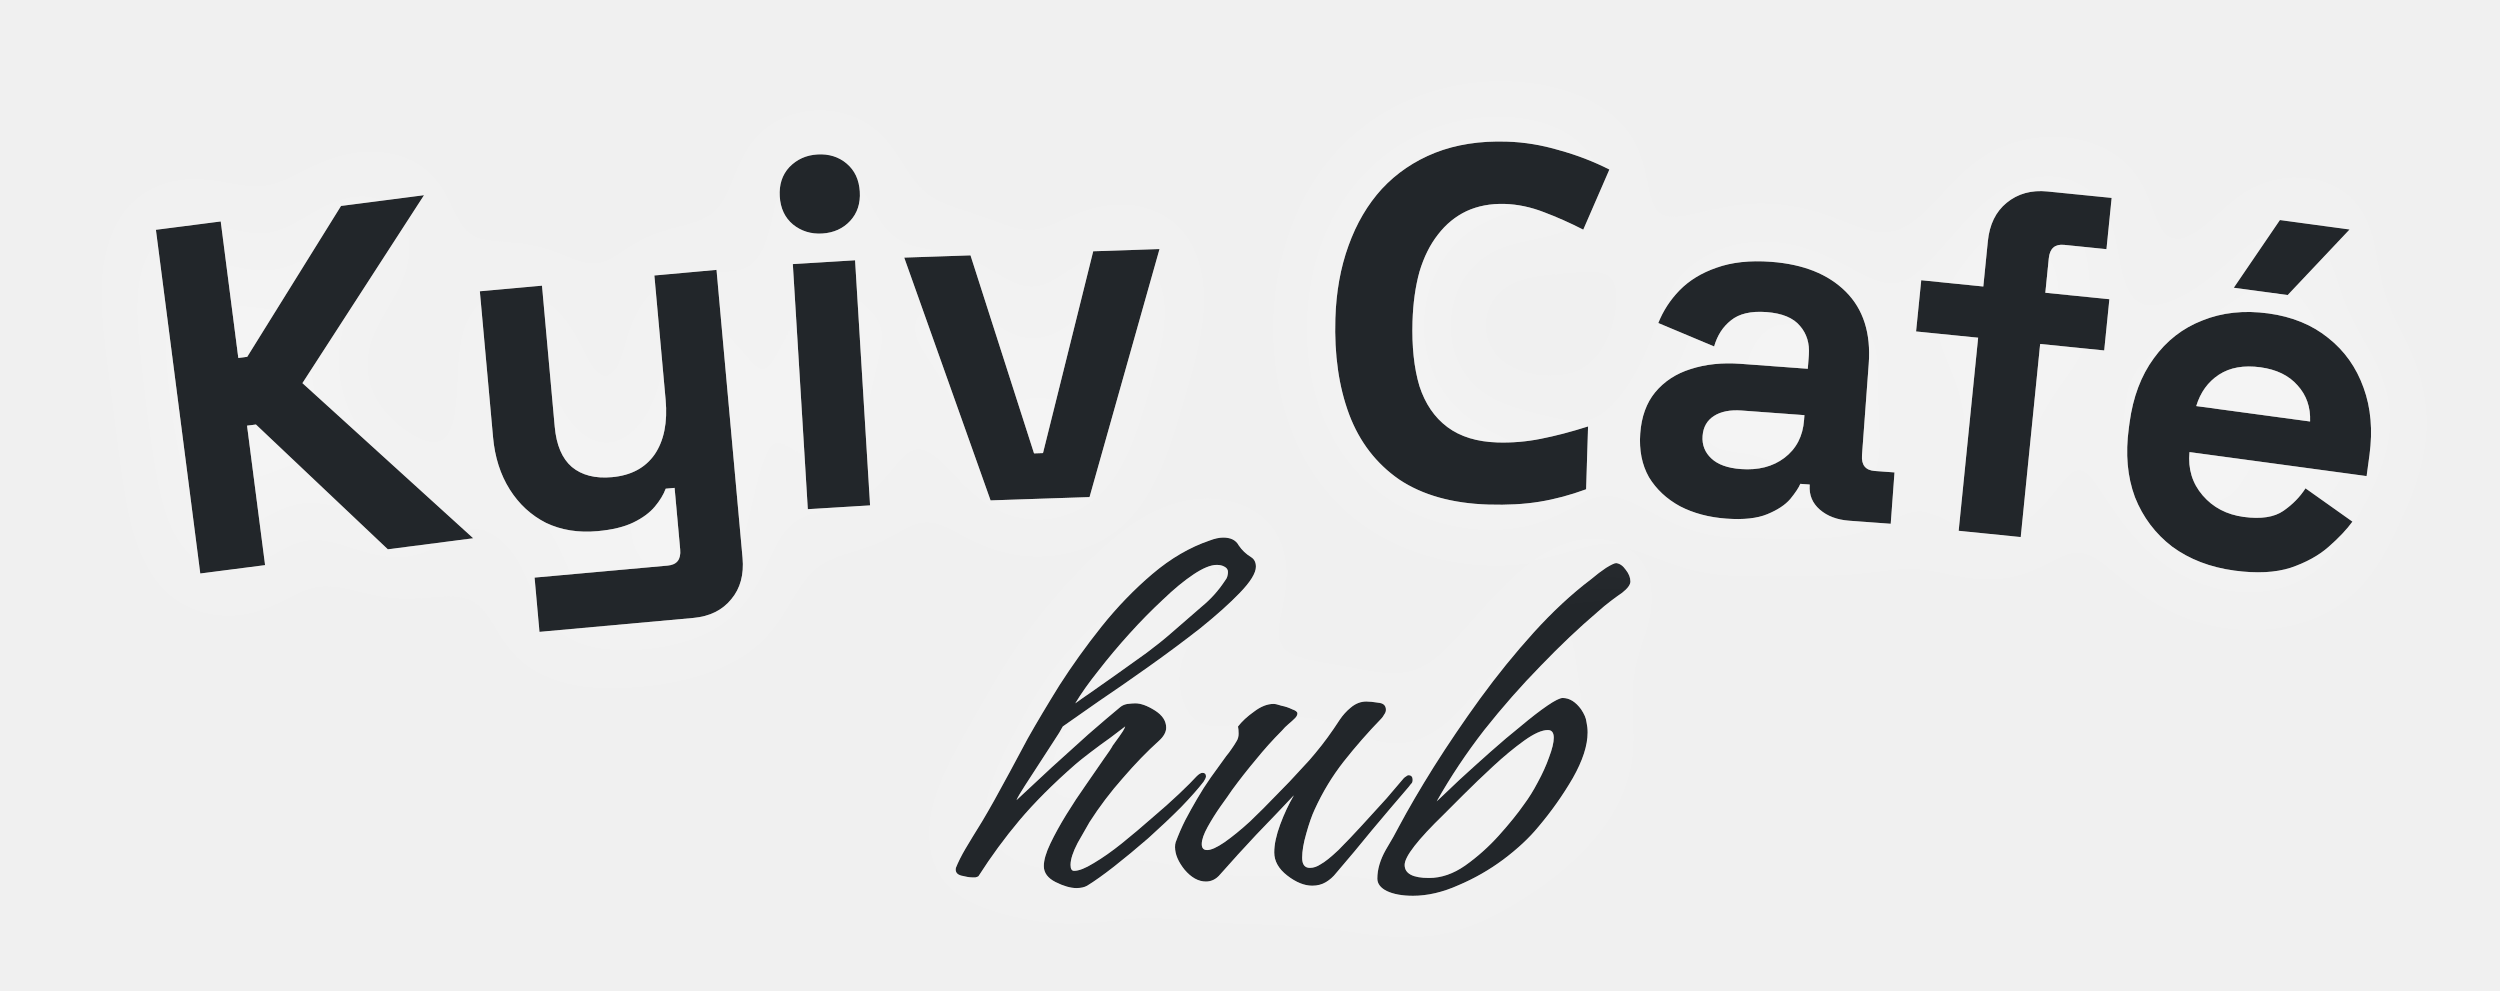
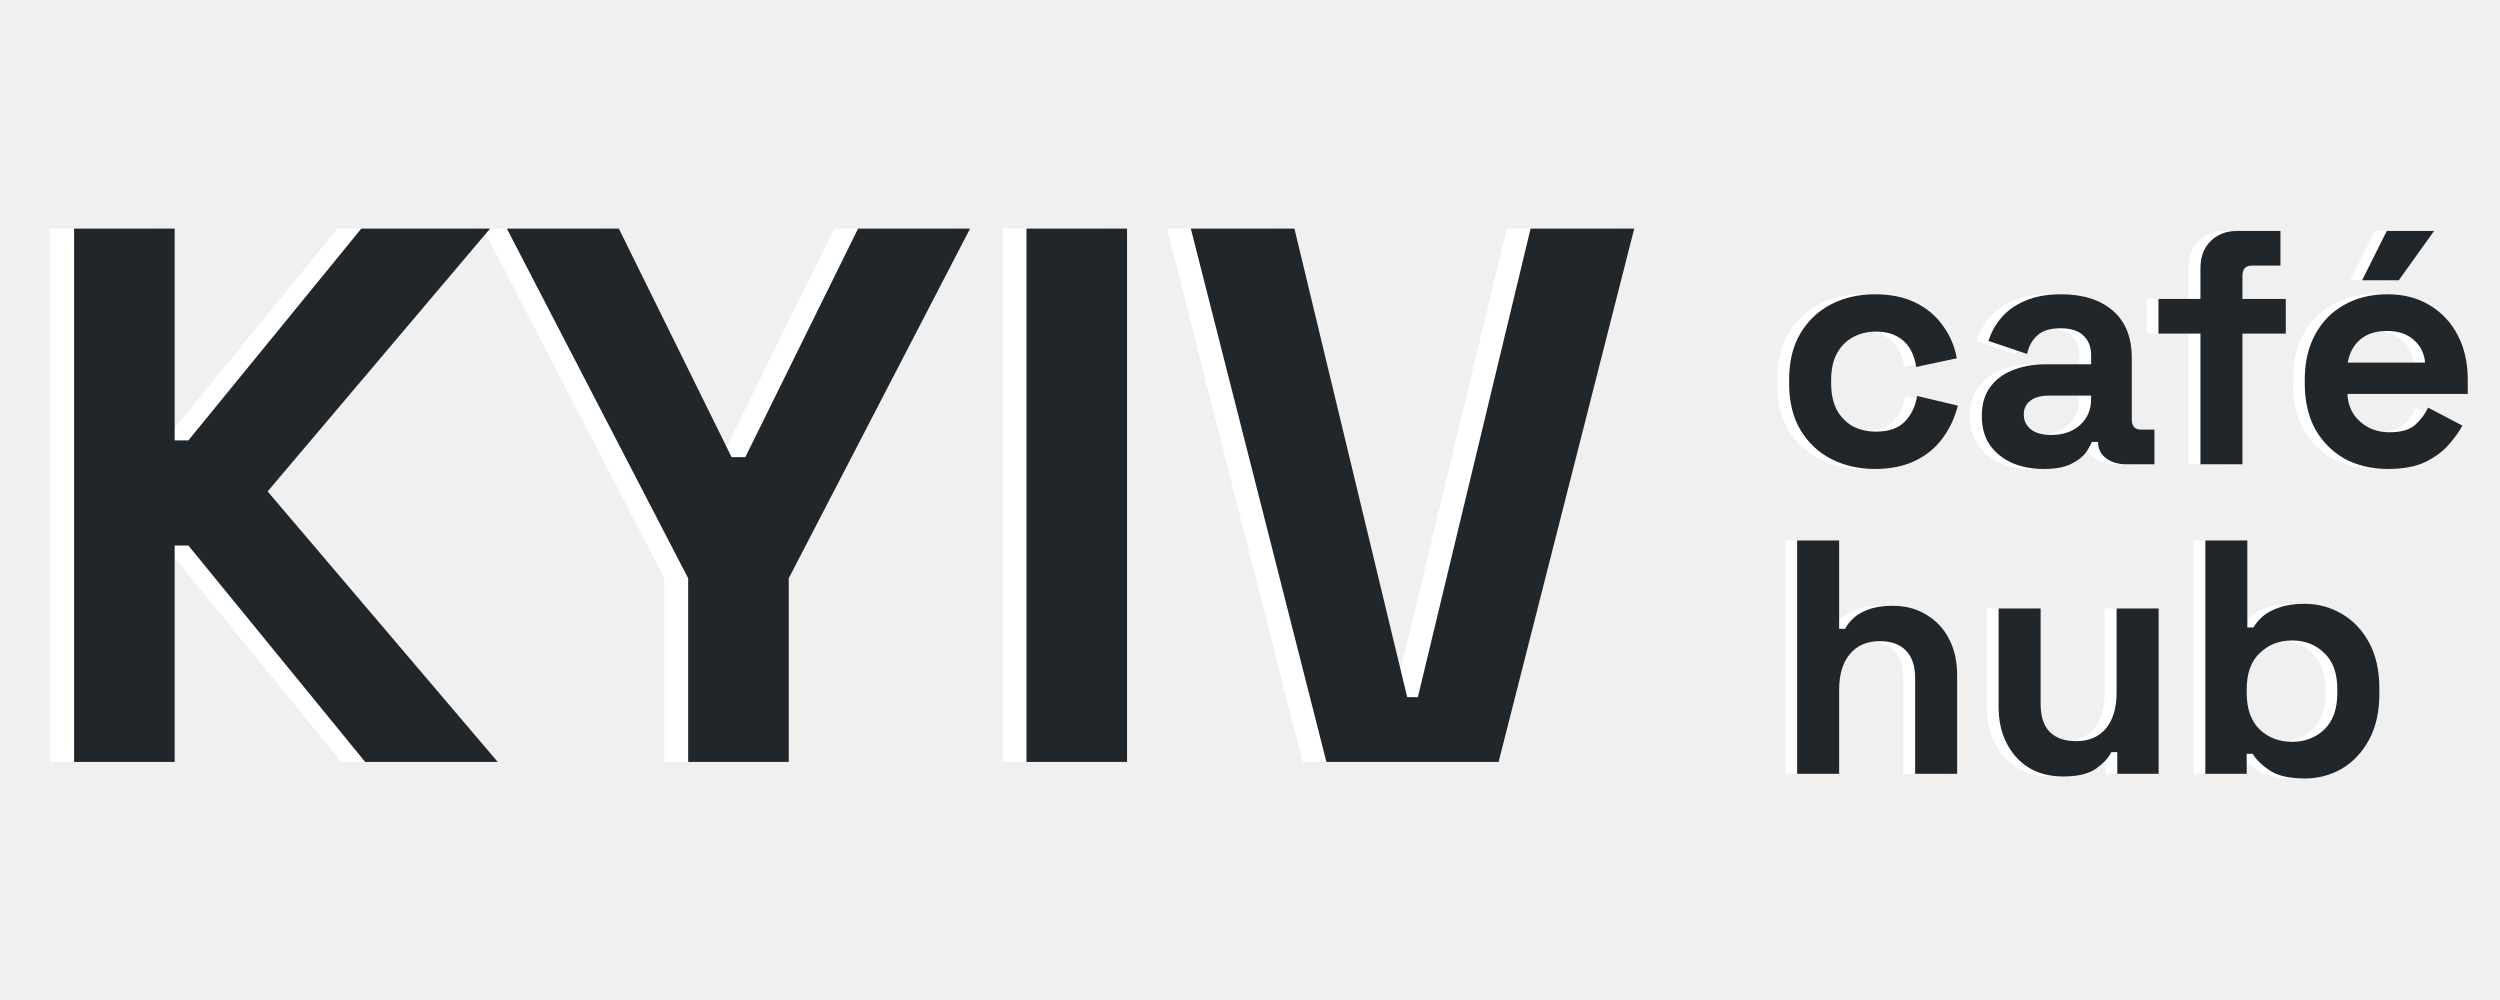
- <svg xmlns="http://www.w3.org/2000/svg" width="101" height="40" viewBox="0 0 101 40" fill="none">
-   <defs>
-     <filter id="whiteShadow" x="-30%" y="-30%" width="160%" height="160%" color-interpolation-filters="sRGB">
-       <feDropShadow dx="0" dy="0" stdDeviation="2" flood-color="#fff" flood-opacity="0.4" />
-     </filter>
-   </defs>
-   <g filter="url(#whiteShadow)">
-     <path d="M43.49 35.878C43.25 35.878 42.97 35.798 42.65 35.638C42.33 35.478 42.17 35.262 42.17 34.99C42.17 34.75 42.258 34.446 42.434 34.078C42.61 33.71 42.826 33.318 43.082 32.902C43.338 32.486 43.602 32.086 43.874 31.702C44.146 31.302 44.378 30.966 44.57 30.694C44.778 30.406 44.906 30.214 44.954 30.118C45.178 29.814 45.314 29.622 45.362 29.542C45.41 29.462 45.442 29.398 45.458 29.35C45.33 29.446 45.13 29.598 44.858 29.806C44.586 29.998 44.314 30.198 44.042 30.406C43.77 30.614 43.57 30.774 43.442 30.886C42.546 31.67 41.794 32.422 41.186 33.142C40.594 33.846 40.042 34.598 39.53 35.398C39.514 35.414 39.474 35.43 39.41 35.446C39.346 35.446 39.298 35.446 39.266 35.446C39.17 35.446 39.026 35.422 38.834 35.374C38.658 35.326 38.586 35.222 38.618 35.062C38.714 34.822 38.842 34.566 39.002 34.294C39.162 34.022 39.386 33.654 39.674 33.19C39.962 32.71 40.338 32.038 40.802 31.174C40.946 30.902 41.186 30.454 41.522 29.83C41.874 29.206 42.298 28.494 42.794 27.694C43.306 26.894 43.874 26.102 44.498 25.318C45.138 24.518 45.826 23.806 46.562 23.182C47.298 22.558 48.066 22.11 48.866 21.838C49.074 21.758 49.258 21.718 49.418 21.718C49.722 21.718 49.93 21.822 50.042 22.03C50.17 22.222 50.338 22.382 50.546 22.51C50.674 22.59 50.738 22.718 50.738 22.894C50.738 23.15 50.522 23.502 50.09 23.95C49.674 24.382 49.138 24.862 48.482 25.39C47.826 25.902 47.138 26.414 46.418 26.926C45.698 27.438 45.018 27.91 44.378 28.342C43.754 28.774 43.274 29.11 42.938 29.35C42.874 29.478 42.746 29.686 42.554 29.974C42.378 30.246 42.186 30.542 41.978 30.862C41.77 31.182 41.578 31.478 41.402 31.75C41.226 32.022 41.114 32.214 41.066 32.326C41.514 31.91 41.986 31.47 42.482 31.006C42.994 30.542 43.49 30.094 43.97 29.662C44.466 29.23 44.898 28.862 45.266 28.558C45.346 28.494 45.442 28.454 45.554 28.438C45.682 28.422 45.786 28.414 45.866 28.414C46.09 28.414 46.354 28.51 46.658 28.702C46.962 28.894 47.114 29.126 47.114 29.398C47.114 29.574 47.018 29.75 46.826 29.926C46.346 30.358 45.858 30.862 45.362 31.438C44.866 31.998 44.418 32.59 44.018 33.214C43.906 33.406 43.746 33.686 43.538 34.054C43.346 34.422 43.25 34.718 43.25 34.942C43.25 35.102 43.298 35.182 43.394 35.182C43.586 35.182 43.85 35.078 44.186 34.87C44.538 34.662 44.914 34.398 45.314 34.078C45.73 33.742 46.138 33.398 46.538 33.046C46.954 32.694 47.322 32.366 47.642 32.062C47.962 31.758 48.194 31.526 48.338 31.366C48.434 31.27 48.514 31.222 48.578 31.222C48.674 31.222 48.722 31.27 48.722 31.366C48.722 31.414 48.69 31.486 48.626 31.582C48.418 31.854 48.114 32.198 47.714 32.614C47.314 33.014 46.874 33.43 46.394 33.862C45.914 34.278 45.45 34.662 45.002 35.014C44.57 35.35 44.21 35.606 43.922 35.782C43.81 35.846 43.666 35.878 43.49 35.878ZM43.442 28.414C43.57 28.318 43.786 28.166 44.09 27.958C44.41 27.734 44.762 27.486 45.146 27.214C45.546 26.926 45.938 26.646 46.322 26.374C46.706 26.086 47.026 25.83 47.282 25.606C47.794 25.158 48.218 24.79 48.554 24.502C48.906 24.214 49.21 23.878 49.466 23.494C49.53 23.414 49.57 23.342 49.586 23.278C49.602 23.214 49.61 23.158 49.61 23.11C49.61 23.014 49.562 22.942 49.466 22.894C49.386 22.846 49.282 22.822 49.154 22.822C48.914 22.822 48.602 22.95 48.218 23.206C47.834 23.462 47.418 23.806 46.97 24.238C46.522 24.654 46.074 25.11 45.626 25.606C45.178 26.102 44.762 26.598 44.378 27.094C43.994 27.574 43.682 28.014 43.442 28.414ZM53.015 35.782C52.695 35.782 52.359 35.646 52.007 35.374C51.655 35.102 51.479 34.79 51.479 34.438C51.479 34.118 51.559 33.742 51.719 33.31C51.879 32.878 52.063 32.486 52.271 32.134C51.775 32.662 51.271 33.19 50.759 33.718C50.263 34.246 49.775 34.782 49.295 35.326C49.135 35.518 48.943 35.614 48.719 35.614C48.415 35.614 48.127 35.454 47.855 35.134C47.599 34.814 47.471 34.51 47.471 34.222C47.471 34.142 47.479 34.078 47.495 34.03C47.607 33.726 47.735 33.43 47.879 33.142C48.039 32.838 48.199 32.55 48.359 32.278C48.535 31.974 48.719 31.686 48.911 31.414C49.119 31.126 49.327 30.838 49.535 30.55C49.615 30.454 49.687 30.358 49.751 30.262C49.831 30.15 49.903 30.038 49.967 29.926C50.015 29.846 50.039 29.75 50.039 29.638C50.039 29.526 50.031 29.43 50.015 29.35C50.175 29.142 50.391 28.942 50.663 28.75C50.935 28.542 51.199 28.438 51.455 28.438C51.519 28.438 51.623 28.462 51.767 28.51C51.927 28.542 52.071 28.59 52.199 28.654C52.343 28.702 52.415 28.758 52.415 28.822C52.415 28.886 52.383 28.95 52.319 29.014C52.239 29.094 52.151 29.174 52.055 29.254C51.959 29.334 51.871 29.422 51.791 29.518C51.423 29.886 51.071 30.278 50.735 30.694C50.399 31.094 50.079 31.502 49.775 31.918C49.679 32.062 49.527 32.278 49.319 32.566C49.127 32.838 48.951 33.118 48.791 33.406C48.631 33.694 48.551 33.926 48.551 34.102C48.551 34.262 48.623 34.342 48.767 34.342C48.927 34.342 49.159 34.238 49.463 34.03C49.783 33.806 50.127 33.526 50.495 33.19C50.863 32.838 51.223 32.478 51.575 32.11C51.943 31.742 52.263 31.406 52.535 31.102C52.823 30.798 53.023 30.574 53.135 30.43C53.471 30.03 53.799 29.582 54.119 29.086C54.247 28.894 54.399 28.726 54.575 28.582C54.767 28.422 54.975 28.342 55.199 28.342C55.327 28.342 55.487 28.358 55.679 28.39C55.887 28.406 55.991 28.502 55.991 28.678C55.991 28.742 55.967 28.806 55.919 28.87C55.887 28.934 55.847 28.99 55.799 29.038C55.271 29.582 54.767 30.158 54.287 30.766C53.823 31.358 53.431 32.006 53.111 32.71C52.999 32.95 52.887 33.27 52.775 33.67C52.663 34.054 52.607 34.382 52.607 34.654C52.607 34.926 52.711 35.062 52.919 35.062C53.063 35.062 53.207 35.014 53.351 34.918C53.527 34.822 53.767 34.63 54.071 34.342C54.375 34.038 54.695 33.702 55.031 33.334C55.383 32.95 55.711 32.59 56.015 32.254C56.319 31.902 56.551 31.63 56.711 31.438C56.743 31.406 56.775 31.382 56.807 31.366C56.839 31.334 56.871 31.318 56.903 31.318C57.015 31.318 57.071 31.382 57.071 31.51C57.071 31.574 57.055 31.622 57.023 31.654C56.991 31.686 56.959 31.726 56.927 31.774C56.431 32.35 55.935 32.934 55.439 33.526C54.959 34.118 54.471 34.702 53.975 35.278C53.863 35.422 53.727 35.542 53.567 35.638C53.407 35.734 53.223 35.782 53.015 35.782ZM57.084 36.19C56.652 36.19 56.3 36.126 56.028 35.998C55.772 35.87 55.644 35.702 55.644 35.494C55.644 35.126 55.756 34.742 55.98 34.342C56.22 33.942 56.396 33.63 56.508 33.406C56.892 32.686 57.364 31.878 57.924 30.982C58.5 30.07 59.124 29.15 59.796 28.222C60.484 27.278 61.204 26.39 61.956 25.558C62.724 24.71 63.5 23.99 64.284 23.398C64.492 23.222 64.692 23.07 64.884 22.942C65.092 22.814 65.228 22.75 65.292 22.75C65.436 22.766 65.564 22.854 65.676 23.014C65.804 23.174 65.868 23.334 65.868 23.494C65.868 23.622 65.756 23.774 65.532 23.95C65.436 24.014 65.292 24.118 65.1 24.262C64.908 24.406 64.724 24.558 64.548 24.718C63.796 25.358 63.028 26.086 62.244 26.902C61.46 27.702 60.7 28.566 59.964 29.494C59.244 30.422 58.604 31.382 58.044 32.374C58.3 32.134 58.612 31.838 58.98 31.486C59.364 31.134 59.772 30.766 60.204 30.382C60.636 29.998 61.052 29.646 61.452 29.326C61.852 28.99 62.204 28.718 62.508 28.51C62.812 28.302 63.02 28.198 63.132 28.198C63.404 28.198 63.652 28.35 63.876 28.654C64.004 28.846 64.076 29.014 64.092 29.158C64.124 29.302 64.14 29.446 64.14 29.59C64.14 30.118 63.94 30.734 63.54 31.438C63.14 32.126 62.676 32.782 62.148 33.406C61.78 33.854 61.308 34.294 60.732 34.726C60.172 35.142 59.572 35.486 58.932 35.758C58.292 36.046 57.676 36.19 57.084 36.19ZM57.732 35.47C58.228 35.47 58.716 35.302 59.196 34.966C59.692 34.614 60.148 34.206 60.564 33.742C60.98 33.278 61.316 32.862 61.572 32.494C61.764 32.238 61.948 31.942 62.124 31.606C62.316 31.254 62.468 30.918 62.58 30.598C62.708 30.262 62.772 29.998 62.772 29.806C62.772 29.598 62.692 29.494 62.532 29.494C62.292 29.494 61.972 29.638 61.572 29.926C61.172 30.214 60.756 30.558 60.324 30.958C59.892 31.358 59.492 31.742 59.124 32.11C58.756 32.478 58.492 32.742 58.332 32.902C57.276 33.926 56.748 34.606 56.748 34.942C56.748 35.294 57.076 35.47 57.732 35.47Z" fill="#21262B" />
-   </g>
-   <g filter="url(#whiteShadow)">
-     <path d="M8.091 23.169L6.299 9.284L8.917 8.947L9.629 14.461L9.986 14.415L13.777 8.32L17.129 7.887L12.22 15.478L19.119 21.746L15.668 22.192L10.339 17.152L9.982 17.198L10.709 22.831L8.091 23.169ZM21.795 25.527L21.597 23.335L26.975 22.849C27.347 22.816 27.515 22.6 27.479 22.201L27.253 19.711L26.895 19.744C26.809 19.979 26.663 20.22 26.458 20.466C26.253 20.712 25.964 20.926 25.592 21.107C25.221 21.288 24.736 21.405 24.138 21.459C23.368 21.529 22.675 21.417 22.06 21.125C21.456 20.818 20.967 20.367 20.592 19.772C20.217 19.176 19.992 18.474 19.919 17.664L19.386 11.768L21.896 11.541L22.411 17.237C22.478 17.981 22.708 18.523 23.1 18.862C23.506 19.2 24.047 19.339 24.724 19.277C25.494 19.208 26.069 18.901 26.448 18.358C26.826 17.802 26.974 17.066 26.891 16.149L26.437 11.13L28.947 10.903L29.999 22.535C30.06 23.213 29.91 23.769 29.547 24.203C29.186 24.651 28.674 24.904 28.01 24.965L21.795 25.527ZM32.636 20.571L32.03 10.669L34.545 10.515L35.151 20.417L32.636 20.571ZM33.217 9.435C32.764 9.462 32.369 9.339 32.032 9.066C31.708 8.792 31.531 8.416 31.502 7.936C31.473 7.457 31.602 7.062 31.89 6.751C32.192 6.438 32.569 6.268 33.021 6.24C33.487 6.212 33.882 6.335 34.206 6.609C34.53 6.883 34.706 7.259 34.736 7.739C34.765 8.218 34.636 8.613 34.347 8.925C34.059 9.236 33.682 9.406 33.217 9.435ZM40.019 20.216L36.53 10.407L39.208 10.317L41.776 18.316L42.136 18.304L44.166 10.152L46.844 10.062L44.017 20.082L40.019 20.216ZM60.794 8.239C60.221 8.222 59.705 8.319 59.245 8.532C58.798 8.745 58.415 9.059 58.095 9.476C57.776 9.88 57.527 10.379 57.348 10.974C57.183 11.569 57.089 12.24 57.066 12.986C57.035 13.999 57.128 14.869 57.345 15.596C57.577 16.31 57.953 16.862 58.474 17.252C58.996 17.642 59.67 17.849 60.496 17.875C61.083 17.893 61.664 17.844 62.242 17.729C62.832 17.614 63.471 17.447 64.158 17.228L64.079 19.767C63.445 20 62.82 20.168 62.203 20.269C61.586 20.37 60.898 20.408 60.138 20.385C58.672 20.34 57.469 20.002 56.528 19.373C55.601 18.73 54.927 17.856 54.508 16.749C54.089 15.629 53.903 14.336 53.948 12.87C53.981 11.79 54.158 10.809 54.479 9.925C54.801 9.028 55.251 8.261 55.831 7.626C56.424 6.99 57.14 6.505 57.977 6.171C58.828 5.837 59.793 5.687 60.873 5.721C61.579 5.742 62.282 5.858 62.983 6.066C63.697 6.262 64.376 6.523 65.019 6.849L63.964 9.278C63.439 9.008 62.906 8.772 62.365 8.568C61.838 8.365 61.314 8.255 60.794 8.239ZM69.743 20.952C69.038 20.901 68.415 20.734 67.874 20.454C67.334 20.16 66.915 19.768 66.617 19.279C66.333 18.776 66.216 18.186 66.266 17.508C66.316 16.83 66.517 16.276 66.869 15.848C67.236 15.407 67.713 15.094 68.302 14.91C68.904 14.714 69.578 14.643 70.323 14.698L73.035 14.898L73.077 14.339C73.111 13.874 72.993 13.484 72.721 13.17C72.451 12.842 71.997 12.655 71.359 12.608C70.734 12.562 70.258 12.675 69.93 12.944C69.604 13.201 69.378 13.552 69.251 13.998L66.995 13.05C67.192 12.556 67.478 12.116 67.854 11.729C68.244 11.33 68.741 11.025 69.345 10.816C69.963 10.594 70.697 10.514 71.549 10.577C72.852 10.673 73.858 11.074 74.568 11.782C75.278 12.489 75.588 13.461 75.497 14.697L75.225 18.388C75.196 18.787 75.368 19 75.74 19.027L76.538 19.086L76.385 21.16L74.71 21.037C74.218 21.001 73.821 20.851 73.519 20.588C73.218 20.326 73.082 19.995 73.111 19.596L73.113 19.576L72.734 19.548C72.669 19.704 72.533 19.908 72.328 20.16C72.123 20.399 71.814 20.603 71.4 20.773C70.987 20.944 70.434 21.003 69.743 20.952ZM70.331 18.95C71.036 19.002 71.622 18.851 72.089 18.498C72.57 18.132 72.835 17.623 72.883 16.972L72.898 16.773L70.365 16.586C69.899 16.552 69.526 16.625 69.246 16.805C68.965 16.985 68.811 17.254 68.785 17.613C68.758 17.972 68.877 18.275 69.139 18.521C69.402 18.768 69.799 18.911 70.331 18.95ZM79.13 21.444L79.916 13.644L77.409 13.391L77.618 11.322L80.125 11.574L80.309 9.744C80.377 9.067 80.631 8.55 81.069 8.192C81.521 7.822 82.073 7.67 82.723 7.736L85.31 7.996L85.101 10.066L83.39 9.893C83.018 9.856 82.813 10.036 82.772 10.434L82.632 11.827L85.219 12.088L85.01 14.158L82.423 13.897L81.637 21.697L79.13 21.444ZM90.27 23.052C89.293 22.919 88.455 22.598 87.757 22.086C87.075 21.563 86.573 20.896 86.252 20.086C85.946 19.264 85.863 18.338 86.003 17.307L86.035 17.069C86.175 16.039 86.5 15.175 87.012 14.477C87.525 13.766 88.18 13.256 88.975 12.947C89.772 12.624 90.66 12.529 91.637 12.661C92.602 12.792 93.411 13.124 94.066 13.656C94.722 14.176 95.196 14.846 95.489 15.666C95.783 16.472 95.862 17.378 95.727 18.382L95.611 19.234L88.456 18.265C88.392 18.943 88.568 19.525 88.987 20.012C89.405 20.499 89.958 20.79 90.645 20.883C91.345 20.977 91.881 20.895 92.252 20.636C92.624 20.377 92.921 20.074 93.142 19.727L95.039 21.074C94.807 21.393 94.486 21.733 94.073 22.094C93.676 22.444 93.167 22.724 92.546 22.936C91.927 23.135 91.169 23.174 90.27 23.052ZM88.729 16.405L93.327 17.028C93.351 16.452 93.181 15.965 92.818 15.566C92.468 15.169 91.97 14.927 91.322 14.839C90.648 14.748 90.09 14.847 89.647 15.137C89.204 15.427 88.898 15.849 88.729 16.405ZM90.244 11.625L92.108 8.89L94.922 9.272L92.424 11.92L90.244 11.625Z" fill="#21262B" />
-   </g>
+ <svg xmlns="http://www.w3.org/2000/svg" width="105" height="42" viewBox="0 0 105 42" fill="none">
+   <path d="M2.112 32V9.6H6.336V18.496H6.912L14.176 9.6H19.584L10.24 20.64L19.904 32H14.336L6.912 22.912H6.336V32H2.112ZM27.903 32V24.288L20.287 9.6H24.991L29.727 19.2H30.303L35.039 9.6H39.743L32.127 24.288V32H27.903ZM42.112 32V9.6H46.336V32H42.112ZM54.709 32L49.014 9.6H53.365L58.102 29.28H58.55L63.285 9.6H67.638L61.941 32H54.709Z" fill="white" />
+   <path d="M3.112 32V9.6H7.336V18.496H7.912L15.176 9.6H20.584L11.24 20.64L20.904 32H15.336L7.912 22.912H7.336V32H3.112ZM28.903 32V24.288L21.287 9.6H25.991L30.727 19.2H31.303L36.039 9.6H40.743L33.127 24.288V32H28.903ZM43.112 32V9.6H47.336V32H43.112ZM55.709 32L50.014 9.6H54.365L59.102 29.28H59.55L64.285 9.6H68.638L62.941 32H55.709Z" fill="#21262B" />
+   <path d="M78.242 19.696C77.57 19.696 76.959 19.556 76.408 19.276C75.867 18.996 75.437 18.59 75.12 18.058C74.803 17.526 74.644 16.882 74.644 16.126V15.93C74.644 15.174 74.803 14.53 75.12 13.998C75.437 13.466 75.867 13.06 76.408 12.78C76.959 12.5 77.57 12.36 78.242 12.36C78.905 12.36 79.474 12.477 79.95 12.71C80.426 12.943 80.809 13.265 81.098 13.676C81.397 14.077 81.593 14.535 81.686 15.048L79.978 15.412C79.941 15.132 79.857 14.88 79.726 14.656C79.595 14.432 79.409 14.255 79.166 14.124C78.933 13.993 78.639 13.928 78.284 13.928C77.929 13.928 77.607 14.007 77.318 14.166C77.038 14.315 76.814 14.544 76.646 14.852C76.487 15.151 76.408 15.519 76.408 15.958V16.098C76.408 16.537 76.487 16.91 76.646 17.218C76.814 17.517 77.038 17.745 77.318 17.904C77.607 18.053 77.929 18.128 78.284 18.128C78.816 18.128 79.217 17.993 79.488 17.722C79.768 17.442 79.945 17.078 80.02 16.63L81.728 17.036C81.607 17.531 81.397 17.983 81.098 18.394C80.809 18.795 80.426 19.113 79.95 19.346C79.474 19.579 78.905 19.696 78.242 19.696ZM85.339 19.696C84.844 19.696 84.401 19.612 84.009 19.444C83.617 19.267 83.305 19.015 83.071 18.688C82.847 18.352 82.735 17.946 82.735 17.47C82.735 16.994 82.847 16.597 83.071 16.28C83.305 15.953 83.622 15.711 84.023 15.552C84.434 15.384 84.9 15.3 85.423 15.3H87.327V14.908C87.327 14.581 87.225 14.315 87.019 14.11C86.814 13.895 86.487 13.788 86.039 13.788C85.6 13.788 85.274 13.891 85.059 14.096C84.844 14.292 84.704 14.549 84.639 14.866L83.015 14.32C83.127 13.965 83.305 13.643 83.547 13.354C83.799 13.055 84.13 12.817 84.541 12.64C84.961 12.453 85.47 12.36 86.067 12.36C86.982 12.36 87.705 12.589 88.237 13.046C88.769 13.503 89.035 14.166 89.035 15.034V17.624C89.035 17.904 89.166 18.044 89.427 18.044H89.987V19.5H88.811C88.466 19.5 88.181 19.416 87.957 19.248C87.733 19.08 87.621 18.856 87.621 18.576V18.562H87.355C87.318 18.674 87.234 18.823 87.103 19.01C86.972 19.187 86.767 19.346 86.487 19.486C86.207 19.626 85.825 19.696 85.339 19.696ZM85.647 18.268C86.142 18.268 86.543 18.133 86.851 17.862C87.168 17.582 87.327 17.213 87.327 16.756V16.616H85.549C85.222 16.616 84.966 16.686 84.779 16.826C84.593 16.966 84.499 17.162 84.499 17.414C84.499 17.666 84.597 17.871 84.793 18.03C84.989 18.189 85.274 18.268 85.647 18.268ZM91.919 19.5V14.012H90.155V12.556H91.919V11.268C91.919 10.792 92.059 10.414 92.339 10.134C92.628 9.845 93.002 9.7 93.459 9.7H95.279V11.156H94.075C93.814 11.156 93.683 11.296 93.683 11.576V12.556H95.503V14.012H93.683V19.5H91.919ZM99.8 19.696C99.11 19.696 98.498 19.551 97.966 19.262C97.444 18.963 97.033 18.548 96.734 18.016C96.445 17.475 96.3 16.84 96.3 16.112V15.944C96.3 15.216 96.445 14.586 96.734 14.054C97.024 13.513 97.43 13.097 97.952 12.808C98.475 12.509 99.082 12.36 99.772 12.36C100.454 12.36 101.046 12.514 101.55 12.822C102.054 13.121 102.446 13.541 102.726 14.082C103.006 14.614 103.146 15.235 103.146 15.944V16.546H98.092C98.111 17.022 98.288 17.409 98.624 17.708C98.96 18.007 99.371 18.156 99.856 18.156C100.351 18.156 100.715 18.049 100.948 17.834C101.182 17.619 101.359 17.381 101.48 17.12L102.922 17.876C102.792 18.119 102.6 18.385 102.348 18.674C102.106 18.954 101.779 19.197 101.368 19.402C100.958 19.598 100.435 19.696 99.8 19.696ZM98.106 15.23H101.354C101.317 14.829 101.154 14.507 100.864 14.264C100.584 14.021 100.216 13.9 99.758 13.9C99.282 13.9 98.904 14.021 98.624 14.264C98.344 14.507 98.172 14.829 98.106 15.23ZM98.708 11.772L99.744 9.7H101.732L100.248 11.772H98.708Z" fill="white" />
+   <path d="M78.742 19.696C78.07 19.696 77.459 19.556 76.908 19.276C76.367 18.996 75.937 18.59 75.62 18.058C75.303 17.526 75.144 16.882 75.144 16.126V15.93C75.144 15.174 75.303 14.53 75.62 13.998C75.937 13.466 76.367 13.06 76.908 12.78C77.459 12.5 78.07 12.36 78.742 12.36C79.405 12.36 79.974 12.477 80.45 12.71C80.926 12.943 81.309 13.265 81.598 13.676C81.897 14.077 82.093 14.535 82.186 15.048L80.478 15.412C80.441 15.132 80.357 14.88 80.226 14.656C80.095 14.432 79.909 14.255 79.666 14.124C79.433 13.993 79.139 13.928 78.784 13.928C78.429 13.928 78.107 14.007 77.818 14.166C77.538 14.315 77.314 14.544 77.146 14.852C76.987 15.151 76.908 15.519 76.908 15.958V16.098C76.908 16.537 76.987 16.91 77.146 17.218C77.314 17.517 77.538 17.745 77.818 17.904C78.107 18.053 78.429 18.128 78.784 18.128C79.316 18.128 79.717 17.993 79.988 17.722C80.268 17.442 80.445 17.078 80.52 16.63L82.228 17.036C82.107 17.531 81.897 17.983 81.598 18.394C81.309 18.795 80.926 19.113 80.45 19.346C79.974 19.579 79.405 19.696 78.742 19.696ZM85.839 19.696C85.344 19.696 84.901 19.612 84.509 19.444C84.117 19.267 83.805 19.015 83.571 18.688C83.347 18.352 83.235 17.946 83.235 17.47C83.235 16.994 83.347 16.597 83.571 16.28C83.805 15.953 84.122 15.711 84.523 15.552C84.934 15.384 85.4 15.3 85.923 15.3H87.827V14.908C87.827 14.581 87.725 14.315 87.519 14.11C87.314 13.895 86.987 13.788 86.539 13.788C86.1 13.788 85.774 13.891 85.559 14.096C85.344 14.292 85.204 14.549 85.139 14.866L83.515 14.32C83.627 13.965 83.805 13.643 84.047 13.354C84.299 13.055 84.63 12.817 85.041 12.64C85.461 12.453 85.97 12.36 86.567 12.36C87.482 12.36 88.205 12.589 88.737 13.046C89.269 13.503 89.535 14.166 89.535 15.034V17.624C89.535 17.904 89.666 18.044 89.927 18.044H90.487V19.5H89.311C88.966 19.5 88.681 19.416 88.457 19.248C88.233 19.08 88.121 18.856 88.121 18.576V18.562H87.855C87.818 18.674 87.734 18.823 87.603 19.01C87.472 19.187 87.267 19.346 86.987 19.486C86.707 19.626 86.325 19.696 85.839 19.696ZM86.147 18.268C86.642 18.268 87.043 18.133 87.351 17.862C87.668 17.582 87.827 17.213 87.827 16.756V16.616H86.049C85.722 16.616 85.466 16.686 85.279 16.826C85.093 16.966 84.999 17.162 84.999 17.414C84.999 17.666 85.097 17.871 85.293 18.03C85.489 18.189 85.774 18.268 86.147 18.268ZM92.419 19.5V14.012H90.655V12.556H92.419V11.268C92.419 10.792 92.559 10.414 92.839 10.134C93.128 9.845 93.502 9.7 93.959 9.7H95.779V11.156H94.575C94.314 11.156 94.183 11.296 94.183 11.576V12.556H96.003V14.012H94.183V19.5H92.419ZM100.3 19.696C99.61 19.696 98.998 19.551 98.466 19.262C97.944 18.963 97.533 18.548 97.234 18.016C96.945 17.475 96.8 16.84 96.8 16.112V15.944C96.8 15.216 96.945 14.586 97.234 14.054C97.524 13.513 97.93 13.097 98.452 12.808C98.975 12.509 99.582 12.36 100.272 12.36C100.954 12.36 101.546 12.514 102.05 12.822C102.554 13.121 102.946 13.541 103.226 14.082C103.506 14.614 103.646 15.235 103.646 15.944V16.546H98.592C98.611 17.022 98.788 17.409 99.124 17.708C99.46 18.007 99.871 18.156 100.356 18.156C100.851 18.156 101.215 18.049 101.448 17.834C101.682 17.619 101.859 17.381 101.98 17.12L103.422 17.876C103.292 18.119 103.1 18.385 102.848 18.674C102.606 18.954 102.279 19.197 101.868 19.402C101.458 19.598 100.935 19.696 100.3 19.696ZM98.606 15.23H101.854C101.817 14.829 101.654 14.507 101.364 14.264C101.084 14.021 100.716 13.9 100.258 13.9C99.782 13.9 99.404 14.021 99.124 14.264C98.844 14.507 98.672 14.829 98.606 15.23ZM99.208 11.772L100.244 9.7H102.232L100.748 11.772H99.208Z" fill="#21262B" />
+   <path d="M74.98 32.5V22.7H76.744V26.41H76.996C77.071 26.261 77.187 26.111 77.346 25.962C77.505 25.813 77.715 25.691 77.976 25.598C78.247 25.495 78.587 25.444 78.998 25.444C79.539 25.444 80.011 25.57 80.412 25.822C80.823 26.065 81.14 26.405 81.364 26.844C81.588 27.273 81.7 27.777 81.7 28.356V32.5H79.936V28.496C79.936 27.973 79.805 27.581 79.544 27.32C79.292 27.059 78.928 26.928 78.452 26.928C77.911 26.928 77.491 27.11 77.192 27.474C76.893 27.829 76.744 28.328 76.744 28.972V32.5H74.98ZM86.144 32.612C85.602 32.612 85.126 32.491 84.716 32.248C84.314 31.996 84.002 31.651 83.778 31.212C83.554 30.773 83.442 30.269 83.442 29.7V25.556H85.206V29.56C85.206 30.083 85.332 30.475 85.584 30.736C85.845 30.997 86.214 31.128 86.69 31.128C87.231 31.128 87.651 30.951 87.95 30.596C88.248 30.232 88.398 29.728 88.398 29.084V25.556H90.162V32.5H88.426V31.59H88.174C88.062 31.823 87.852 32.052 87.544 32.276C87.236 32.5 86.769 32.612 86.144 32.612ZM96.296 32.696C95.671 32.696 95.191 32.589 94.855 32.374C94.519 32.159 94.271 31.921 94.112 31.66H93.861V32.5H92.124V22.7H93.888V26.354H94.141C94.243 26.186 94.379 26.027 94.546 25.878C94.724 25.729 94.953 25.607 95.233 25.514C95.522 25.411 95.876 25.36 96.296 25.36C96.856 25.36 97.374 25.5 97.85 25.78C98.326 26.051 98.709 26.452 98.999 26.984C99.288 27.516 99.433 28.16 99.433 28.916V29.14C99.433 29.896 99.288 30.54 98.999 31.072C98.709 31.604 98.326 32.01 97.85 32.29C97.374 32.561 96.856 32.696 96.296 32.696ZM95.764 31.156C96.306 31.156 96.758 30.983 97.123 30.638C97.487 30.283 97.668 29.77 97.668 29.098V28.958C97.668 28.286 97.487 27.777 97.123 27.432C96.768 27.077 96.315 26.9 95.764 26.9C95.223 26.9 94.77 27.077 94.406 27.432C94.043 27.777 93.861 28.286 93.861 28.958V29.098C93.861 29.77 94.043 30.283 94.406 30.638C94.77 30.983 95.223 31.156 95.764 31.156Z" fill="white" />
+   <path d="M75.48 32.5V22.7H77.244V26.41H77.496C77.571 26.261 77.687 26.111 77.846 25.962C78.005 25.813 78.215 25.691 78.476 25.598C78.747 25.495 79.087 25.444 79.498 25.444C80.039 25.444 80.511 25.57 80.912 25.822C81.323 26.065 81.64 26.405 81.864 26.844C82.088 27.273 82.2 27.777 82.2 28.356V32.5H80.436V28.496C80.436 27.973 80.305 27.581 80.044 27.32C79.792 27.059 79.428 26.928 78.952 26.928C78.411 26.928 77.991 27.11 77.692 27.474C77.393 27.829 77.244 28.328 77.244 28.972V32.5H75.48ZM86.644 32.612C86.102 32.612 85.626 32.491 85.216 32.248C84.814 31.996 84.502 31.651 84.278 31.212C84.054 30.773 83.942 30.269 83.942 29.7V25.556H85.706V29.56C85.706 30.083 85.832 30.475 86.084 30.736C86.345 30.997 86.714 31.128 87.19 31.128C87.731 31.128 88.151 30.951 88.45 30.596C88.748 30.232 88.898 29.728 88.898 29.084V25.556H90.662V32.5H88.926V31.59H88.674C88.562 31.823 88.352 32.052 88.044 32.276C87.736 32.5 87.269 32.612 86.644 32.612ZM96.796 32.696C96.171 32.696 95.691 32.589 95.355 32.374C95.019 32.159 94.771 31.921 94.612 31.66H94.361V32.5H92.624V22.7H94.388V26.354H94.641C94.743 26.186 94.879 26.027 95.046 25.878C95.224 25.729 95.453 25.607 95.733 25.514C96.022 25.411 96.376 25.36 96.796 25.36C97.356 25.36 97.874 25.5 98.35 25.78C98.826 26.051 99.209 26.452 99.499 26.984C99.788 27.516 99.933 28.16 99.933 28.916V29.14C99.933 29.896 99.788 30.54 99.499 31.072C99.209 31.604 98.826 32.01 98.35 32.29C97.874 32.561 97.356 32.696 96.796 32.696ZM96.264 31.156C96.806 31.156 97.258 30.983 97.623 30.638C97.987 30.283 98.168 29.77 98.168 29.098V28.958C98.168 28.286 97.987 27.777 97.623 27.432C97.268 27.077 96.815 26.9 96.264 26.9C95.723 26.9 95.27 27.077 94.906 27.432C94.543 27.777 94.361 28.286 94.361 28.958V29.098C94.361 29.77 94.543 30.283 94.906 30.638C95.27 30.983 95.723 31.156 96.264 31.156Z" fill="#21262B" />
</svg>
